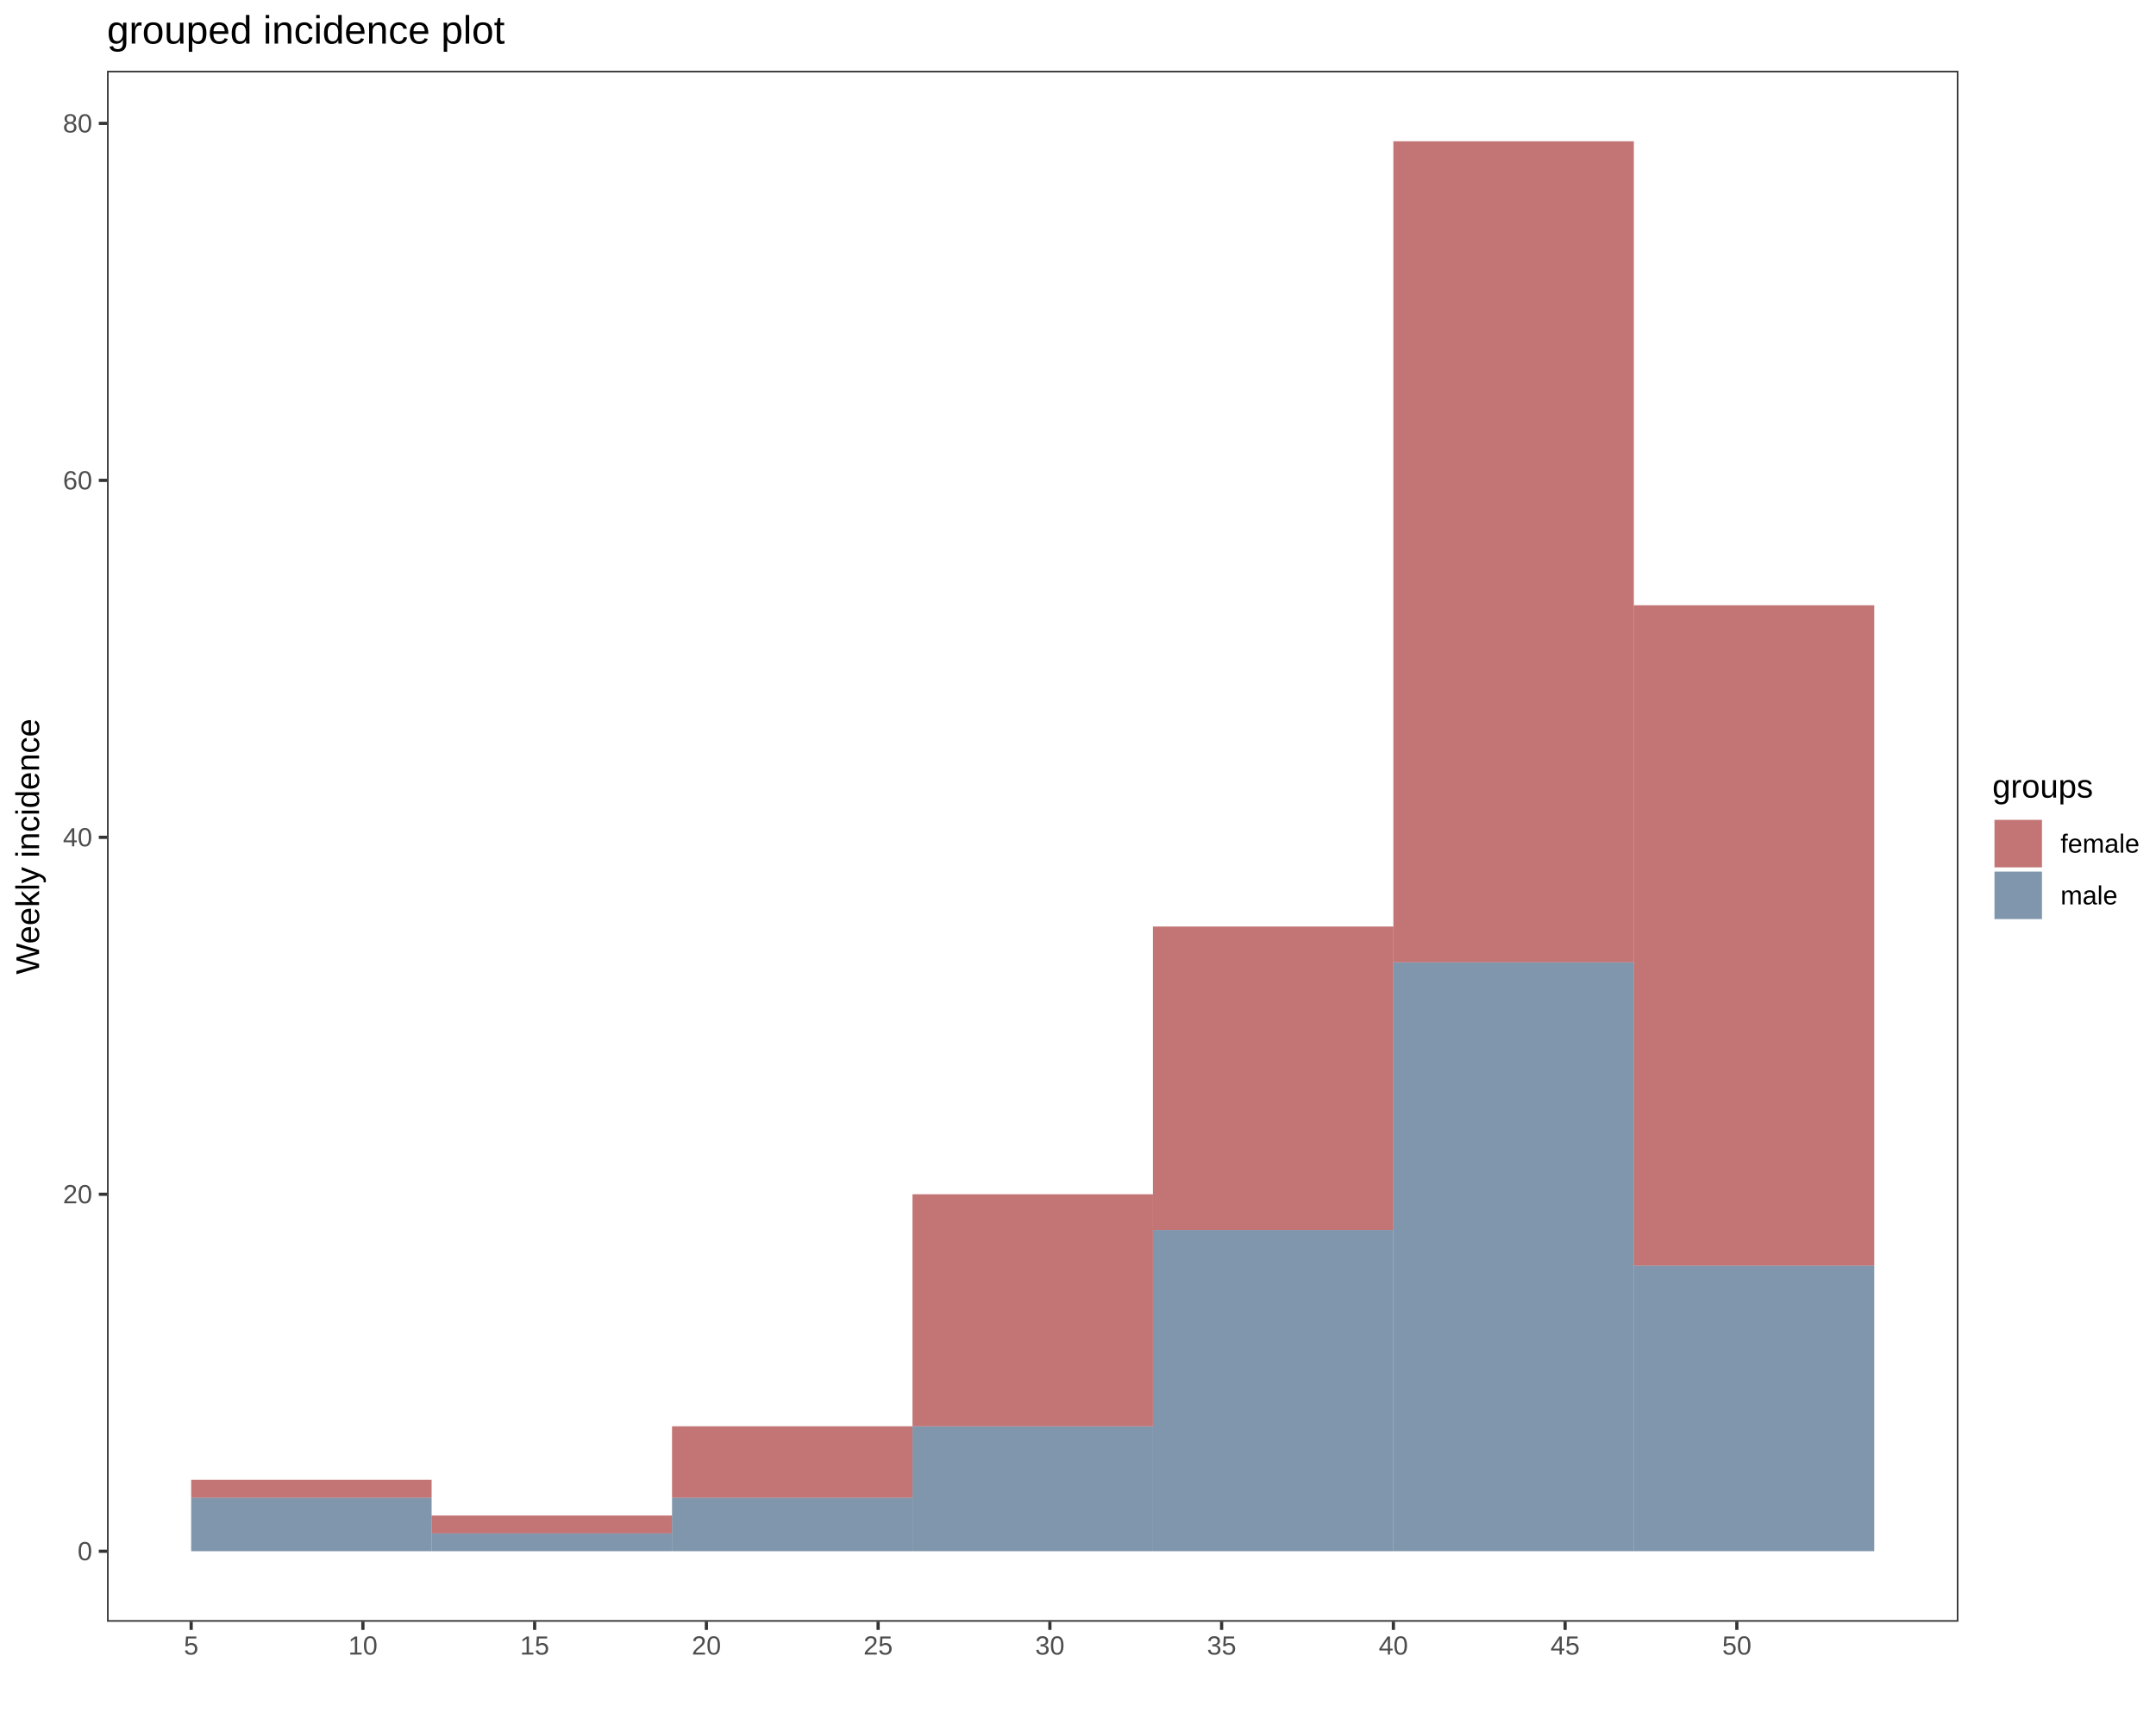
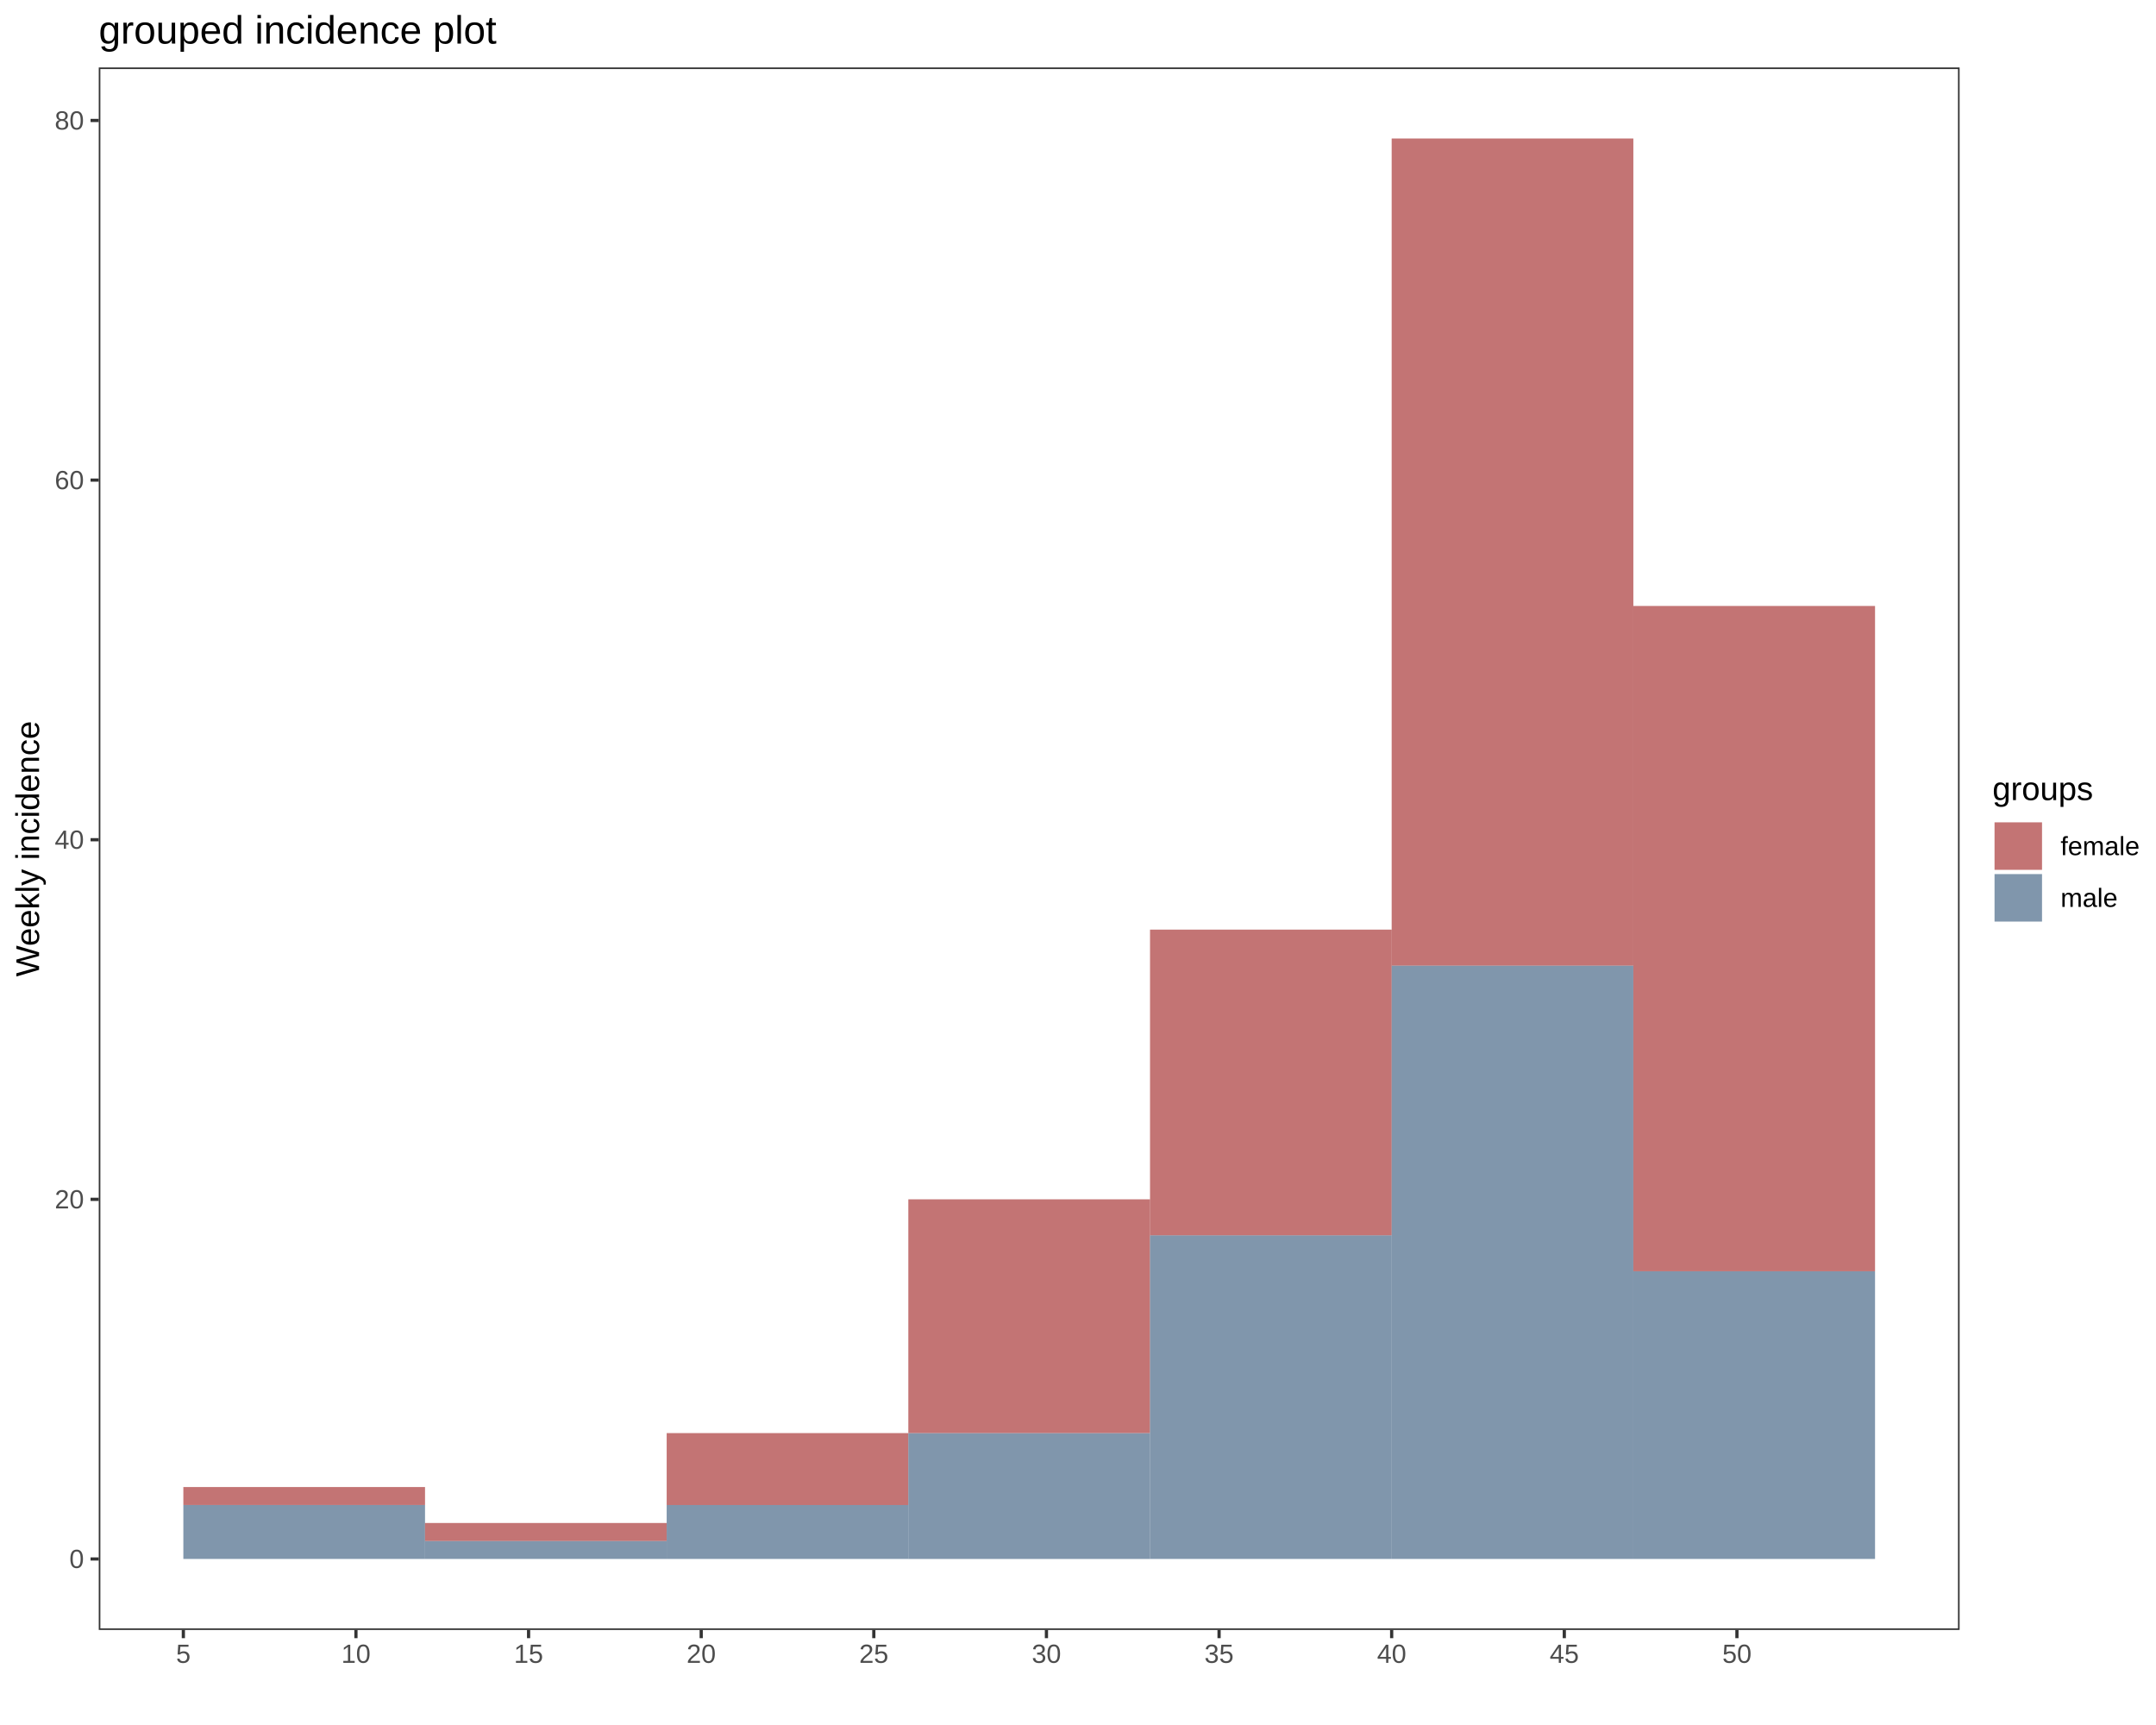
<svg xmlns="http://www.w3.org/2000/svg" viewBox="0 0 720.00 576.00">
  <defs>
    <style type="text/css">
-     line, polyline, path, rect, circle {
+     line, polyline, polygon, path, rect, circle {
      fill: none;
      stroke: #000000;
      stroke-linecap: round;
      stroke-linejoin: round;
      stroke-miterlimit: 10.00;
    }
  </style>
  </defs>
  <rect width="100%" height="100%" style="stroke: none; fill: #FFFFFF;" />
  <rect x="0.00" y="0.00" width="720.00" height="576.00" style="stroke-width: 1.07; stroke: #FFFFFF; fill: #FFFFFF;" />
  <defs>
-     <clipPath id="cpMzUuNzM2OHw2NTQuMDF8NTQxLjUwN3wyMy42MjY1">
-       <rect x="35.74" y="23.63" width="618.27" height="517.88" />
+     <clipPath id="cpMzIuOTh8NjU0LjQxfDU0NC4yN3wyMi41Mg==">
+       <rect x="32.98" y="22.52" width="621.43" height="521.75" />
    </clipPath>
  </defs>
-   <rect x="35.74" y="23.63" width="618.27" height="517.88" style="stroke-width: 1.07; stroke: none; fill: #FFFFFF;" clip-path="url(#cpMzUuNzM2OHw2NTQuMDF8NTQxLjUwN3wyMy42MjY1)" />
-   <rect x="63.84" y="500.09" width="80.30" height="17.88" style="stroke-width: 1.07; stroke: none; stroke-linecap: butt; fill: #4A6A8A; fill-opacity: 0.70;" clip-path="url(#cpMzUuNzM2OHw2NTQuMDF8NTQxLjUwN3wyMy42MjY1)" />
-   <rect x="63.84" y="494.13" width="80.30" height="5.96" style="stroke-width: 1.07; stroke: none; stroke-linecap: butt; fill: #AA3939; fill-opacity: 0.70;" clip-path="url(#cpMzUuNzM2OHw2NTQuMDF8NTQxLjUwN3wyMy42MjY1)" />
-   <rect x="144.14" y="512.01" width="80.30" height="5.96" style="stroke-width: 1.07; stroke: none; stroke-linecap: butt; fill: #4A6A8A; fill-opacity: 0.70;" clip-path="url(#cpMzUuNzM2OHw2NTQuMDF8NTQxLjUwN3wyMy42MjY1)" />
-   <rect x="144.14" y="506.05" width="80.30" height="5.96" style="stroke-width: 1.07; stroke: none; stroke-linecap: butt; fill: #AA3939; fill-opacity: 0.70;" clip-path="url(#cpMzUuNzM2OHw2NTQuMDF8NTQxLjUwN3wyMy42MjY1)" />
-   <rect x="224.43" y="500.09" width="80.30" height="17.88" style="stroke-width: 1.07; stroke: none; stroke-linecap: butt; fill: #4A6A8A; fill-opacity: 0.70;" clip-path="url(#cpMzUuNzM2OHw2NTQuMDF8NTQxLjUwN3wyMy42MjY1)" />
-   <rect x="224.43" y="476.25" width="80.30" height="23.84" style="stroke-width: 1.07; stroke: none; stroke-linecap: butt; fill: #AA3939; fill-opacity: 0.70;" clip-path="url(#cpMzUuNzM2OHw2NTQuMDF8NTQxLjUwN3wyMy42MjY1)" />
-   <rect x="304.73" y="476.25" width="80.30" height="41.72" style="stroke-width: 1.07; stroke: none; stroke-linecap: butt; fill: #4A6A8A; fill-opacity: 0.70;" clip-path="url(#cpMzUuNzM2OHw2NTQuMDF8NTQxLjUwN3wyMy42MjY1)" />
-   <rect x="304.73" y="398.78" width="80.30" height="77.47" style="stroke-width: 1.07; stroke: none; stroke-linecap: butt; fill: #AA3939; fill-opacity: 0.70;" clip-path="url(#cpMzUuNzM2OHw2NTQuMDF8NTQxLjUwN3wyMy42MjY1)" />
-   <rect x="385.02" y="410.70" width="80.30" height="107.27" style="stroke-width: 1.07; stroke: none; stroke-linecap: butt; fill: #4A6A8A; fill-opacity: 0.70;" clip-path="url(#cpMzUuNzM2OHw2NTQuMDF8NTQxLjUwN3wyMy42MjY1)" />
-   <rect x="385.02" y="309.38" width="80.30" height="101.31" style="stroke-width: 1.07; stroke: none; stroke-linecap: butt; fill: #AA3939; fill-opacity: 0.70;" clip-path="url(#cpMzUuNzM2OHw2NTQuMDF8NTQxLjUwN3wyMy42MjY1)" />
-   <rect x="465.32" y="321.30" width="80.30" height="196.66" style="stroke-width: 1.07; stroke: none; stroke-linecap: butt; fill: #4A6A8A; fill-opacity: 0.70;" clip-path="url(#cpMzUuNzM2OHw2NTQuMDF8NTQxLjUwN3wyMy42MjY1)" />
-   <rect x="465.32" y="47.17" width="80.30" height="274.14" style="stroke-width: 1.07; stroke: none; stroke-linecap: butt; fill: #AA3939; fill-opacity: 0.70;" clip-path="url(#cpMzUuNzM2OHw2NTQuMDF8NTQxLjUwN3wyMy42MjY1)" />
-   <rect x="545.61" y="422.61" width="80.30" height="95.35" style="stroke-width: 1.07; stroke: none; stroke-linecap: butt; fill: #4A6A8A; fill-opacity: 0.70;" clip-path="url(#cpMzUuNzM2OHw2NTQuMDF8NTQxLjUwN3wyMy42MjY1)" />
-   <rect x="545.61" y="202.11" width="80.30" height="220.50" style="stroke-width: 1.07; stroke: none; stroke-linecap: butt; fill: #AA3939; fill-opacity: 0.70;" clip-path="url(#cpMzUuNzM2OHw2NTQuMDF8NTQxLjUwN3wyMy42MjY1)" />
-   <rect x="35.74" y="23.63" width="618.27" height="517.88" style="stroke-width: 1.07; stroke: #333333;" clip-path="url(#cpMzUuNzM2OHw2NTQuMDF8NTQxLjUwN3wyMy42MjY1)" />
+   <rect x="32.98" y="22.52" width="621.43" height="521.75" style="stroke-width: 1.07; stroke: none; fill: #FFFFFF;" clip-path="url(#cpMzIuOTh8NjU0LjQxfDU0NC4yN3wyMi41Mg==)" />
+   <rect x="61.23" y="502.54" width="80.71" height="18.01" style="stroke-width: 1.07; stroke: none; stroke-linecap: butt; fill: #4A6A8A; fill-opacity: 0.70;" clip-path="url(#cpMzIuOTh8NjU0LjQxfDU0NC4yN3wyMi41Mg==)" />
+   <rect x="61.23" y="496.54" width="80.71" height="6.00" style="stroke-width: 1.07; stroke: none; stroke-linecap: butt; fill: #AA3939; fill-opacity: 0.70;" clip-path="url(#cpMzIuOTh8NjU0LjQxfDU0NC4yN3wyMi41Mg==)" />
+   <rect x="141.93" y="514.55" width="80.71" height="6.00" style="stroke-width: 1.07; stroke: none; stroke-linecap: butt; fill: #4A6A8A; fill-opacity: 0.70;" clip-path="url(#cpMzIuOTh8NjU0LjQxfDU0NC4yN3wyMi41Mg==)" />
+   <rect x="141.93" y="508.55" width="80.71" height="6.00" style="stroke-width: 1.07; stroke: none; stroke-linecap: butt; fill: #AA3939; fill-opacity: 0.70;" clip-path="url(#cpMzIuOTh8NjU0LjQxfDU0NC4yN3wyMi41Mg==)" />
+   <rect x="222.64" y="502.54" width="80.71" height="18.01" style="stroke-width: 1.07; stroke: none; stroke-linecap: butt; fill: #4A6A8A; fill-opacity: 0.70;" clip-path="url(#cpMzIuOTh8NjU0LjQxfDU0NC4yN3wyMi41Mg==)" />
+   <rect x="222.64" y="478.53" width="80.71" height="24.02" style="stroke-width: 1.07; stroke: none; stroke-linecap: butt; fill: #AA3939; fill-opacity: 0.70;" clip-path="url(#cpMzIuOTh8NjU0LjQxfDU0NC4yN3wyMi41Mg==)" />
+   <rect x="303.34" y="478.53" width="80.71" height="42.03" style="stroke-width: 1.07; stroke: none; stroke-linecap: butt; fill: #4A6A8A; fill-opacity: 0.70;" clip-path="url(#cpMzIuOTh8NjU0LjQxfDU0NC4yN3wyMi41Mg==)" />
+   <rect x="303.34" y="400.47" width="80.71" height="78.05" style="stroke-width: 1.07; stroke: none; stroke-linecap: butt; fill: #AA3939; fill-opacity: 0.70;" clip-path="url(#cpMzIuOTh8NjU0LjQxfDU0NC4yN3wyMi41Mg==)" />
+   <rect x="384.05" y="412.48" width="80.71" height="108.07" style="stroke-width: 1.07; stroke: none; stroke-linecap: butt; fill: #4A6A8A; fill-opacity: 0.70;" clip-path="url(#cpMzIuOTh8NjU0LjQxfDU0NC4yN3wyMi41Mg==)" />
+   <rect x="384.05" y="310.41" width="80.71" height="102.07" style="stroke-width: 1.07; stroke: none; stroke-linecap: butt; fill: #AA3939; fill-opacity: 0.70;" clip-path="url(#cpMzIuOTh8NjU0LjQxfDU0NC4yN3wyMi41Mg==)" />
+   <rect x="464.75" y="322.42" width="80.71" height="198.13" style="stroke-width: 1.07; stroke: none; stroke-linecap: butt; fill: #4A6A8A; fill-opacity: 0.70;" clip-path="url(#cpMzIuOTh8NjU0LjQxfDU0NC4yN3wyMi41Mg==)" />
+   <rect x="464.75" y="46.24" width="80.71" height="276.19" style="stroke-width: 1.07; stroke: none; stroke-linecap: butt; fill: #AA3939; fill-opacity: 0.70;" clip-path="url(#cpMzIuOTh8NjU0LjQxfDU0NC4yN3wyMi41Mg==)" />
+   <rect x="545.46" y="424.49" width="80.71" height="96.06" style="stroke-width: 1.07; stroke: none; stroke-linecap: butt; fill: #4A6A8A; fill-opacity: 0.70;" clip-path="url(#cpMzIuOTh8NjU0LjQxfDU0NC4yN3wyMi41Mg==)" />
+   <rect x="545.46" y="202.34" width="80.71" height="222.15" style="stroke-width: 1.07; stroke: none; stroke-linecap: butt; fill: #AA3939; fill-opacity: 0.70;" clip-path="url(#cpMzIuOTh8NjU0LjQxfDU0NC4yN3wyMi41Mg==)" />
+   <rect x="32.98" y="22.52" width="621.43" height="521.75" style="stroke-width: 1.07; stroke: #333333;" clip-path="url(#cpMzIuOTh8NjU0LjQxfDU0NC4yN3wyMi41Mg==)" />
  <defs>
-     <clipPath id="cpMHw3MjB8NTc2fDA=">
+     <clipPath id="cpMC4wMHw3MjAuMDB8NTc2LjAwfDAuMDA=">
      <rect x="0.00" y="0.00" width="720.00" height="576.00" />
    </clipPath>
  </defs>
-   <g clip-path="url(#cpMHw3MjB8NTc2fDA=)">
-     <text x="25.91" y="520.99" style="font-size: 8.80px; fill: #4D4D4D; font-family: Liberation Sans;" textLength="4.89px" lengthAdjust="spacingAndGlyphs">0</text>
+   <g clip-path="url(#cpMC4wMHw3MjAuMDB8NTc2LjAwfDAuMDA=)">
+     <text x="23.16" y="523.58" style="font-size: 8.80px; fill: #4D4D4D; font-family: Liberation Sans;" textLength="4.89px" lengthAdjust="spacingAndGlyphs">0</text>
  </g>
-   <g clip-path="url(#cpMHw3MjB8NTc2fDA=)">
-     <text x="21.02" y="401.80" style="font-size: 8.80px; fill: #4D4D4D; font-family: Liberation Sans;" textLength="9.79px" lengthAdjust="spacingAndGlyphs">20</text>
+   <g clip-path="url(#cpMC4wMHw3MjAuMDB8NTc2LjAwfDAuMDA=)">
+     <text x="18.27" y="403.50" style="font-size: 8.80px; fill: #4D4D4D; font-family: Liberation Sans;" textLength="9.78px" lengthAdjust="spacingAndGlyphs">20</text>
  </g>
-   <g clip-path="url(#cpMHw3MjB8NTc2fDA=)">
-     <text x="21.02" y="282.61" style="font-size: 8.80px; fill: #4D4D4D; font-family: Liberation Sans;" textLength="9.79px" lengthAdjust="spacingAndGlyphs">40</text>
+   <g clip-path="url(#cpMC4wMHw3MjAuMDB8NTc2LjAwfDAuMDA=)">
+     <text x="18.27" y="283.42" style="font-size: 8.80px; fill: #4D4D4D; font-family: Liberation Sans;" textLength="9.78px" lengthAdjust="spacingAndGlyphs">40</text>
  </g>
-   <g clip-path="url(#cpMHw3MjB8NTc2fDA=)">
-     <text x="21.02" y="163.42" style="font-size: 8.80px; fill: #4D4D4D; font-family: Liberation Sans;" textLength="9.79px" lengthAdjust="spacingAndGlyphs">60</text>
+   <g clip-path="url(#cpMC4wMHw3MjAuMDB8NTc2LjAwfDAuMDA=)">
+     <text x="18.27" y="163.34" style="font-size: 8.80px; fill: #4D4D4D; font-family: Liberation Sans;" textLength="9.78px" lengthAdjust="spacingAndGlyphs">60</text>
  </g>
-   <g clip-path="url(#cpMHw3MjB8NTc2fDA=)">
-     <text x="21.02" y="44.23" style="font-size: 8.80px; fill: #4D4D4D; font-family: Liberation Sans;" textLength="9.79px" lengthAdjust="spacingAndGlyphs">80</text>
+   <g clip-path="url(#cpMC4wMHw3MjAuMDB8NTc2LjAwfDAuMDA=)">
+     <text x="18.27" y="43.26" style="font-size: 8.80px; fill: #4D4D4D; font-family: Liberation Sans;" textLength="9.78px" lengthAdjust="spacingAndGlyphs">80</text>
  </g>
-   <polyline points="33.00,517.97 35.74,517.97 " style="stroke-width: 1.07; stroke: #333333; stroke-linecap: butt;" clip-path="url(#cpMHw3MjB8NTc2fDA=)" />
-   <polyline points="33.00,398.78 35.74,398.78 " style="stroke-width: 1.07; stroke: #333333; stroke-linecap: butt;" clip-path="url(#cpMHw3MjB8NTc2fDA=)" />
-   <polyline points="33.00,279.59 35.74,279.59 " style="stroke-width: 1.07; stroke: #333333; stroke-linecap: butt;" clip-path="url(#cpMHw3MjB8NTc2fDA=)" />
-   <polyline points="33.00,160.40 35.74,160.40 " style="stroke-width: 1.07; stroke: #333333; stroke-linecap: butt;" clip-path="url(#cpMHw3MjB8NTc2fDA=)" />
-   <polyline points="33.00,41.21 35.74,41.21 " style="stroke-width: 1.07; stroke: #333333; stroke-linecap: butt;" clip-path="url(#cpMHw3MjB8NTc2fDA=)" />
-   <polyline points="63.84,544.25 63.84,541.51 " style="stroke-width: 1.07; stroke: #333333; stroke-linecap: butt;" clip-path="url(#cpMHw3MjB8NTc2fDA=)" />
-   <polyline points="121.19,544.25 121.19,541.51 " style="stroke-width: 1.07; stroke: #333333; stroke-linecap: butt;" clip-path="url(#cpMHw3MjB8NTc2fDA=)" />
-   <polyline points="178.55,544.25 178.55,541.51 " style="stroke-width: 1.07; stroke: #333333; stroke-linecap: butt;" clip-path="url(#cpMHw3MjB8NTc2fDA=)" />
-   <polyline points="235.90,544.25 235.90,541.51 " style="stroke-width: 1.07; stroke: #333333; stroke-linecap: butt;" clip-path="url(#cpMHw3MjB8NTc2fDA=)" />
-   <polyline points="293.25,544.25 293.25,541.51 " style="stroke-width: 1.07; stroke: #333333; stroke-linecap: butt;" clip-path="url(#cpMHw3MjB8NTc2fDA=)" />
-   <polyline points="350.61,544.25 350.61,541.51 " style="stroke-width: 1.07; stroke: #333333; stroke-linecap: butt;" clip-path="url(#cpMHw3MjB8NTc2fDA=)" />
-   <polyline points="407.96,544.25 407.96,541.51 " style="stroke-width: 1.07; stroke: #333333; stroke-linecap: butt;" clip-path="url(#cpMHw3MjB8NTc2fDA=)" />
-   <polyline points="465.32,544.25 465.32,541.51 " style="stroke-width: 1.07; stroke: #333333; stroke-linecap: butt;" clip-path="url(#cpMHw3MjB8NTc2fDA=)" />
-   <polyline points="522.67,544.25 522.67,541.51 " style="stroke-width: 1.07; stroke: #333333; stroke-linecap: butt;" clip-path="url(#cpMHw3MjB8NTc2fDA=)" />
-   <polyline points="580.02,544.25 580.02,541.51 " style="stroke-width: 1.07; stroke: #333333; stroke-linecap: butt;" clip-path="url(#cpMHw3MjB8NTc2fDA=)" />
-   <g clip-path="url(#cpMHw3MjB8NTc2fDA=)">
-     <text x="61.39" y="552.49" style="font-size: 8.80px; fill: #4D4D4D; font-family: Liberation Sans;" textLength="4.89px" lengthAdjust="spacingAndGlyphs">5</text>
+   <polyline points="30.24,520.56 32.98,520.56 " style="stroke-width: 1.07; stroke: #333333; stroke-linecap: butt;" clip-path="url(#cpMC4wMHw3MjAuMDB8NTc2LjAwfDAuMDA=)" />
+   <polyline points="30.24,400.47 32.98,400.47 " style="stroke-width: 1.07; stroke: #333333; stroke-linecap: butt;" clip-path="url(#cpMC4wMHw3MjAuMDB8NTc2LjAwfDAuMDA=)" />
+   <polyline points="30.24,280.39 32.98,280.39 " style="stroke-width: 1.07; stroke: #333333; stroke-linecap: butt;" clip-path="url(#cpMC4wMHw3MjAuMDB8NTc2LjAwfDAuMDA=)" />
+   <polyline points="30.24,160.31 32.98,160.31 " style="stroke-width: 1.07; stroke: #333333; stroke-linecap: butt;" clip-path="url(#cpMC4wMHw3MjAuMDB8NTc2LjAwfDAuMDA=)" />
+   <polyline points="30.24,40.23 32.98,40.23 " style="stroke-width: 1.07; stroke: #333333; stroke-linecap: butt;" clip-path="url(#cpMC4wMHw3MjAuMDB8NTc2LjAwfDAuMDA=)" />
+   <polyline points="61.23,547.01 61.23,544.27 " style="stroke-width: 1.07; stroke: #333333; stroke-linecap: butt;" clip-path="url(#cpMC4wMHw3MjAuMDB8NTc2LjAwfDAuMDA=)" />
+   <polyline points="118.87,547.01 118.87,544.27 " style="stroke-width: 1.07; stroke: #333333; stroke-linecap: butt;" clip-path="url(#cpMC4wMHw3MjAuMDB8NTc2LjAwfDAuMDA=)" />
+   <polyline points="176.52,547.01 176.52,544.27 " style="stroke-width: 1.07; stroke: #333333; stroke-linecap: butt;" clip-path="url(#cpMC4wMHw3MjAuMDB8NTc2LjAwfDAuMDA=)" />
+   <polyline points="234.17,547.01 234.17,544.27 " style="stroke-width: 1.07; stroke: #333333; stroke-linecap: butt;" clip-path="url(#cpMC4wMHw3MjAuMDB8NTc2LjAwfDAuMDA=)" />
+   <polyline points="291.81,547.01 291.81,544.27 " style="stroke-width: 1.07; stroke: #333333; stroke-linecap: butt;" clip-path="url(#cpMC4wMHw3MjAuMDB8NTc2LjAwfDAuMDA=)" />
+   <polyline points="349.46,547.01 349.46,544.27 " style="stroke-width: 1.07; stroke: #333333; stroke-linecap: butt;" clip-path="url(#cpMC4wMHw3MjAuMDB8NTc2LjAwfDAuMDA=)" />
+   <polyline points="407.11,547.01 407.11,544.27 " style="stroke-width: 1.07; stroke: #333333; stroke-linecap: butt;" clip-path="url(#cpMC4wMHw3MjAuMDB8NTc2LjAwfDAuMDA=)" />
+   <polyline points="464.75,547.01 464.75,544.27 " style="stroke-width: 1.07; stroke: #333333; stroke-linecap: butt;" clip-path="url(#cpMC4wMHw3MjAuMDB8NTc2LjAwfDAuMDA=)" />
+   <polyline points="522.40,547.01 522.40,544.27 " style="stroke-width: 1.07; stroke: #333333; stroke-linecap: butt;" clip-path="url(#cpMC4wMHw3MjAuMDB8NTc2LjAwfDAuMDA=)" />
+   <polyline points="580.05,547.01 580.05,544.27 " style="stroke-width: 1.07; stroke: #333333; stroke-linecap: butt;" clip-path="url(#cpMC4wMHw3MjAuMDB8NTc2LjAwfDAuMDA=)" />
+   <g clip-path="url(#cpMC4wMHw3MjAuMDB8NTc2LjAwfDAuMDA=)">
+     <text x="58.78" y="555.25" style="font-size: 8.80px; fill: #4D4D4D; font-family: Liberation Sans;" textLength="4.89px" lengthAdjust="spacingAndGlyphs">5</text>
  </g>
-   <g clip-path="url(#cpMHw3MjB8NTc2fDA=)">
-     <text x="116.30" y="552.49" style="font-size: 8.80px; fill: #4D4D4D; font-family: Liberation Sans;" textLength="9.79px" lengthAdjust="spacingAndGlyphs">10</text>
+   <g clip-path="url(#cpMC4wMHw3MjAuMDB8NTc2LjAwfDAuMDA=)">
+     <text x="113.98" y="555.25" style="font-size: 8.80px; fill: #4D4D4D; font-family: Liberation Sans;" textLength="9.78px" lengthAdjust="spacingAndGlyphs">10</text>
  </g>
-   <g clip-path="url(#cpMHw3MjB8NTc2fDA=)">
-     <text x="173.65" y="552.49" style="font-size: 8.80px; fill: #4D4D4D; font-family: Liberation Sans;" textLength="9.79px" lengthAdjust="spacingAndGlyphs">15</text>
+   <g clip-path="url(#cpMC4wMHw3MjAuMDB8NTc2LjAwfDAuMDA=)">
+     <text x="171.63" y="555.25" style="font-size: 8.80px; fill: #4D4D4D; font-family: Liberation Sans;" textLength="9.78px" lengthAdjust="spacingAndGlyphs">15</text>
  </g>
-   <g clip-path="url(#cpMHw3MjB8NTc2fDA=)">
-     <text x="231.01" y="552.49" style="font-size: 8.80px; fill: #4D4D4D; font-family: Liberation Sans;" textLength="9.79px" lengthAdjust="spacingAndGlyphs">20</text>
+   <g clip-path="url(#cpMC4wMHw3MjAuMDB8NTc2LjAwfDAuMDA=)">
+     <text x="229.28" y="555.25" style="font-size: 8.80px; fill: #4D4D4D; font-family: Liberation Sans;" textLength="9.78px" lengthAdjust="spacingAndGlyphs">20</text>
  </g>
-   <g clip-path="url(#cpMHw3MjB8NTc2fDA=)">
-     <text x="288.36" y="552.49" style="font-size: 8.80px; fill: #4D4D4D; font-family: Liberation Sans;" textLength="9.79px" lengthAdjust="spacingAndGlyphs">25</text>
+   <g clip-path="url(#cpMC4wMHw3MjAuMDB8NTc2LjAwfDAuMDA=)">
+     <text x="286.92" y="555.25" style="font-size: 8.80px; fill: #4D4D4D; font-family: Liberation Sans;" textLength="9.78px" lengthAdjust="spacingAndGlyphs">25</text>
  </g>
-   <g clip-path="url(#cpMHw3MjB8NTc2fDA=)">
-     <text x="345.71" y="552.49" style="font-size: 8.80px; fill: #4D4D4D; font-family: Liberation Sans;" textLength="9.79px" lengthAdjust="spacingAndGlyphs">30</text>
+   <g clip-path="url(#cpMC4wMHw3MjAuMDB8NTc2LjAwfDAuMDA=)">
+     <text x="344.57" y="555.25" style="font-size: 8.80px; fill: #4D4D4D; font-family: Liberation Sans;" textLength="9.78px" lengthAdjust="spacingAndGlyphs">30</text>
  </g>
-   <g clip-path="url(#cpMHw3MjB8NTc2fDA=)">
-     <text x="403.07" y="552.49" style="font-size: 8.80px; fill: #4D4D4D; font-family: Liberation Sans;" textLength="9.79px" lengthAdjust="spacingAndGlyphs">35</text>
+   <g clip-path="url(#cpMC4wMHw3MjAuMDB8NTc2LjAwfDAuMDA=)">
+     <text x="402.22" y="555.25" style="font-size: 8.80px; fill: #4D4D4D; font-family: Liberation Sans;" textLength="9.78px" lengthAdjust="spacingAndGlyphs">35</text>
  </g>
-   <g clip-path="url(#cpMHw3MjB8NTc2fDA=)">
-     <text x="460.42" y="552.49" style="font-size: 8.80px; fill: #4D4D4D; font-family: Liberation Sans;" textLength="9.79px" lengthAdjust="spacingAndGlyphs">40</text>
+   <g clip-path="url(#cpMC4wMHw3MjAuMDB8NTc2LjAwfDAuMDA=)">
+     <text x="459.86" y="555.25" style="font-size: 8.80px; fill: #4D4D4D; font-family: Liberation Sans;" textLength="9.78px" lengthAdjust="spacingAndGlyphs">40</text>
  </g>
-   <g clip-path="url(#cpMHw3MjB8NTc2fDA=)">
-     <text x="517.78" y="552.49" style="font-size: 8.80px; fill: #4D4D4D; font-family: Liberation Sans;" textLength="9.79px" lengthAdjust="spacingAndGlyphs">45</text>
+   <g clip-path="url(#cpMC4wMHw3MjAuMDB8NTc2LjAwfDAuMDA=)">
+     <text x="517.51" y="555.25" style="font-size: 8.80px; fill: #4D4D4D; font-family: Liberation Sans;" textLength="9.78px" lengthAdjust="spacingAndGlyphs">45</text>
  </g>
-   <g clip-path="url(#cpMHw3MjB8NTc2fDA=)">
-     <text x="575.13" y="552.49" style="font-size: 8.80px; fill: #4D4D4D; font-family: Liberation Sans;" textLength="9.79px" lengthAdjust="spacingAndGlyphs">50</text>
+   <g clip-path="url(#cpMC4wMHw3MjAuMDB8NTc2LjAwfDAuMDA=)">
+     <text x="575.16" y="555.25" style="font-size: 8.80px; fill: #4D4D4D; font-family: Liberation Sans;" textLength="9.78px" lengthAdjust="spacingAndGlyphs">50</text>
  </g>
-   <g clip-path="url(#cpMHw3MjB8NTc2fDA=)">
-     <text transform="translate(13.05,325.36) rotate(-90)" style="font-size: 11.00px; font-family: Liberation Sans;" textLength="85.59px" lengthAdjust="spacingAndGlyphs">Weekly incidence</text>
+   <g clip-path="url(#cpMC4wMHw3MjAuMDB8NTc2LjAwfDAuMDA=)">
+     <text transform="translate(13.04,326.11) rotate(-90)" style="font-size: 11.00px; font-family: Liberation Sans;" textLength="85.42px" lengthAdjust="spacingAndGlyphs">Weekly incidence</text>
  </g>
-   <rect x="665.35" y="257.52" width="49.17" height="50.10" style="stroke-width: 1.07; stroke: none; fill: #FFFFFF;" clip-path="url(#cpMHw3MjB8NTc2fDA=)" />
-   <g clip-path="url(#cpMHw3MjB8NTc2fDA=)">
-     <text x="665.35" y="266.33" style="font-size: 11.00px; font-family: Liberation Sans;" textLength="33.63px" lengthAdjust="spacingAndGlyphs">groups</text>
+   <rect x="665.37" y="258.35" width="49.15" height="50.09" style="stroke-width: 1.07; stroke: none; fill: #FFFFFF;" clip-path="url(#cpMC4wMHw3MjAuMDB8NTc2LjAwfDAuMDA=)" />
+   <g clip-path="url(#cpMC4wMHw3MjAuMDB8NTc2LjAwfDAuMDA=)">
+     <text x="665.37" y="267.16" style="font-size: 11.00px; font-family: Liberation Sans;" textLength="33.66px" lengthAdjust="spacingAndGlyphs">groups</text>
  </g>
-   <rect x="665.35" y="273.06" width="17.28" height="17.28" style="stroke-width: 1.07; stroke: none; fill: #FFFFFF;" clip-path="url(#cpMHw3MjB8NTc2fDA=)" />
-   <rect x="666.06" y="273.76" width="15.86" height="15.86" style="stroke-width: 1.07; stroke: none; stroke-linejoin: miter; fill: #AA3939; fill-opacity: 0.70;" clip-path="url(#cpMHw3MjB8NTc2fDA=)" />
-   <rect x="665.35" y="290.34" width="17.28" height="17.28" style="stroke-width: 1.07; stroke: none; fill: #FFFFFF;" clip-path="url(#cpMHw3MjB8NTc2fDA=)" />
-   <rect x="666.06" y="291.04" width="15.86" height="15.86" style="stroke-width: 1.07; stroke: none; stroke-linejoin: miter; fill: #4A6A8A; fill-opacity: 0.70;" clip-path="url(#cpMHw3MjB8NTc2fDA=)" />
-   <g clip-path="url(#cpMHw3MjB8NTc2fDA=)">
-     <text x="688.11" y="284.72" style="font-size: 8.80px; font-family: Liberation Sans;" textLength="26.41px" lengthAdjust="spacingAndGlyphs">female</text>
+   <rect x="665.37" y="273.88" width="17.28" height="17.28" style="stroke-width: 1.07; stroke: none; fill: #FFFFFF;" clip-path="url(#cpMC4wMHw3MjAuMDB8NTc2LjAwfDAuMDA=)" />
+   <rect x="666.08" y="274.59" width="15.86" height="15.86" style="stroke-width: 1.07; stroke: none; stroke-linejoin: miter; fill: #AA3939; fill-opacity: 0.70;" clip-path="url(#cpMC4wMHw3MjAuMDB8NTc2LjAwfDAuMDA=)" />
+   <rect x="665.37" y="291.16" width="17.28" height="17.28" style="stroke-width: 1.07; stroke: none; fill: #FFFFFF;" clip-path="url(#cpMC4wMHw3MjAuMDB8NTc2LjAwfDAuMDA=)" />
+   <rect x="666.08" y="291.87" width="15.86" height="15.86" style="stroke-width: 1.07; stroke: none; stroke-linejoin: miter; fill: #4A6A8A; fill-opacity: 0.70;" clip-path="url(#cpMC4wMHw3MjAuMDB8NTc2LjAwfDAuMDA=)" />
+   <g clip-path="url(#cpMC4wMHw3MjAuMDB8NTc2LjAwfDAuMDA=)">
+     <text x="688.13" y="285.54" style="font-size: 8.80px; font-family: Liberation Sans;" textLength="26.39px" lengthAdjust="spacingAndGlyphs">female</text>
  </g>
-   <g clip-path="url(#cpMHw3MjB8NTc2fDA=)">
-     <text x="688.11" y="302.00" style="font-size: 8.80px; font-family: Liberation Sans;" textLength="19.07px" lengthAdjust="spacingAndGlyphs">male</text>
+   <g clip-path="url(#cpMC4wMHw3MjAuMDB8NTc2LjAwfDAuMDA=)">
+     <text x="688.13" y="302.82" style="font-size: 8.80px; font-family: Liberation Sans;" textLength="19.06px" lengthAdjust="spacingAndGlyphs">male</text>
  </g>
-   <g clip-path="url(#cpMHw3MjB8NTc2fDA=)">
-     <text x="35.74" y="14.56" style="font-size: 13.20px; font-family: Liberation Sans;" textLength="132.83px" lengthAdjust="spacingAndGlyphs">grouped incidence plot</text>
+   <g clip-path="url(#cpMC4wMHw3MjAuMDB8NTc2LjAwfDAuMDA=)">
+     <text x="32.98" y="14.56" style="font-size: 13.20px; font-family: Liberation Sans;" textLength="132.62px" lengthAdjust="spacingAndGlyphs">grouped incidence plot</text>
  </g>
</svg>
